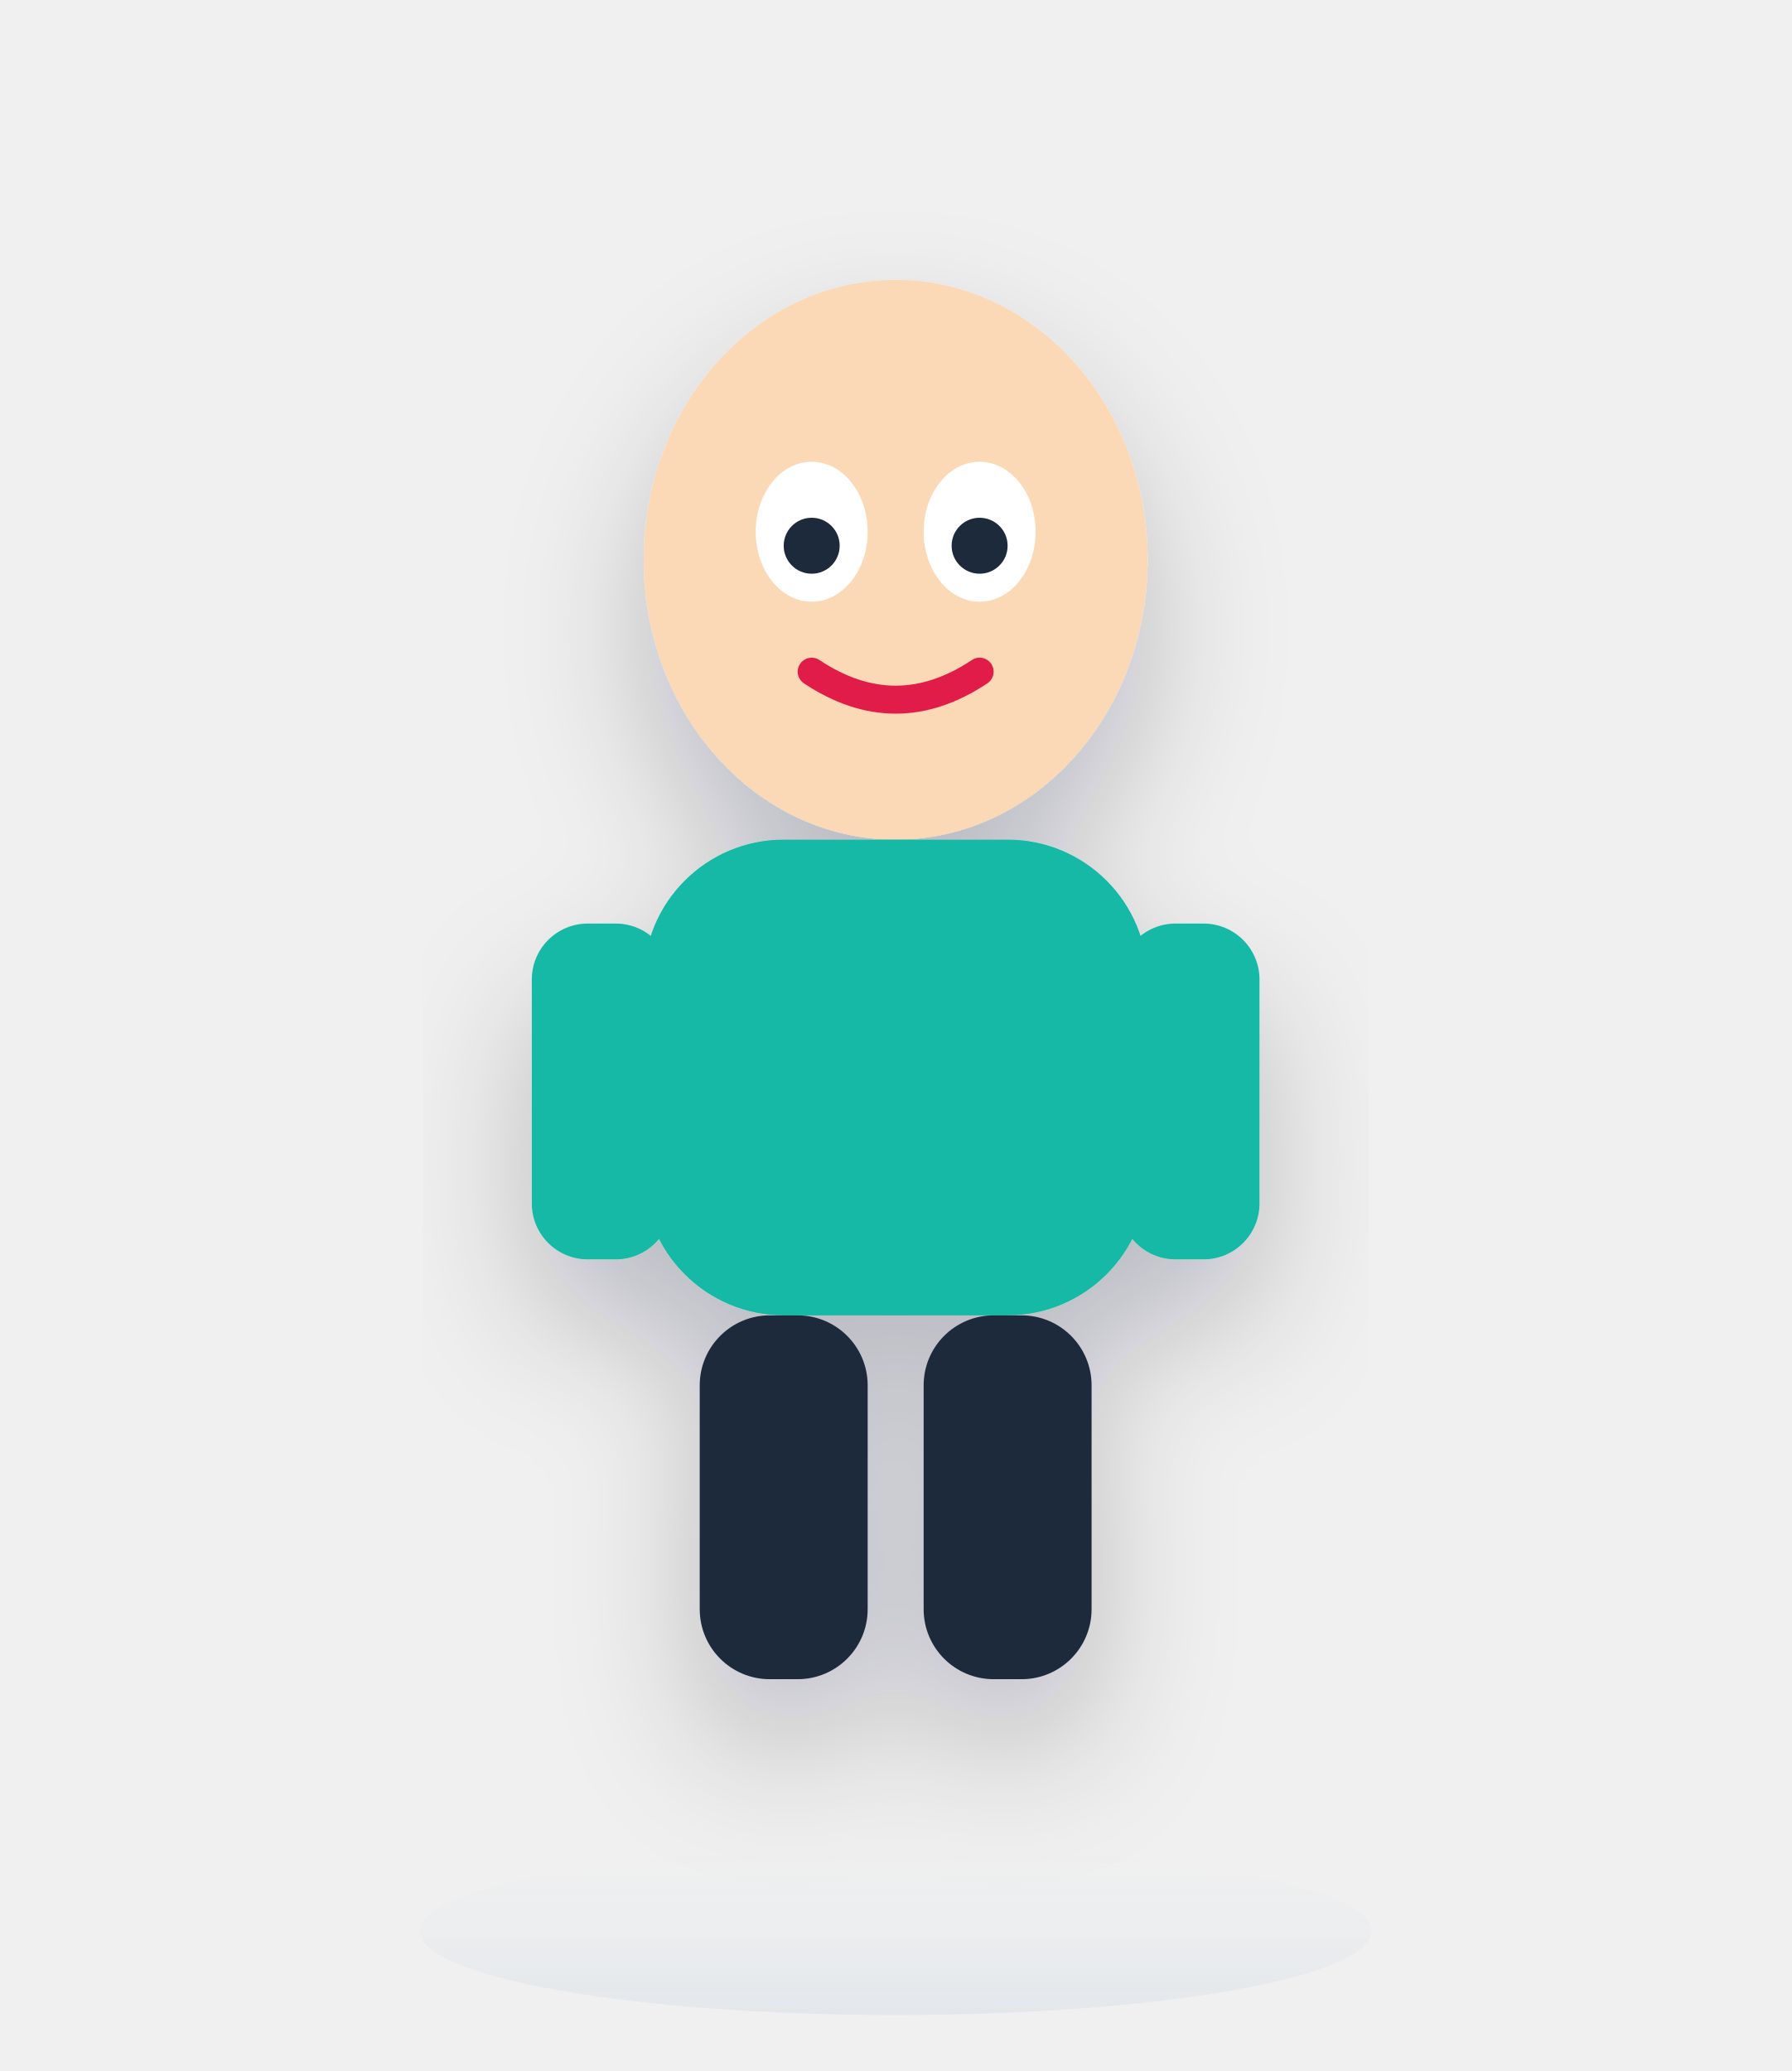
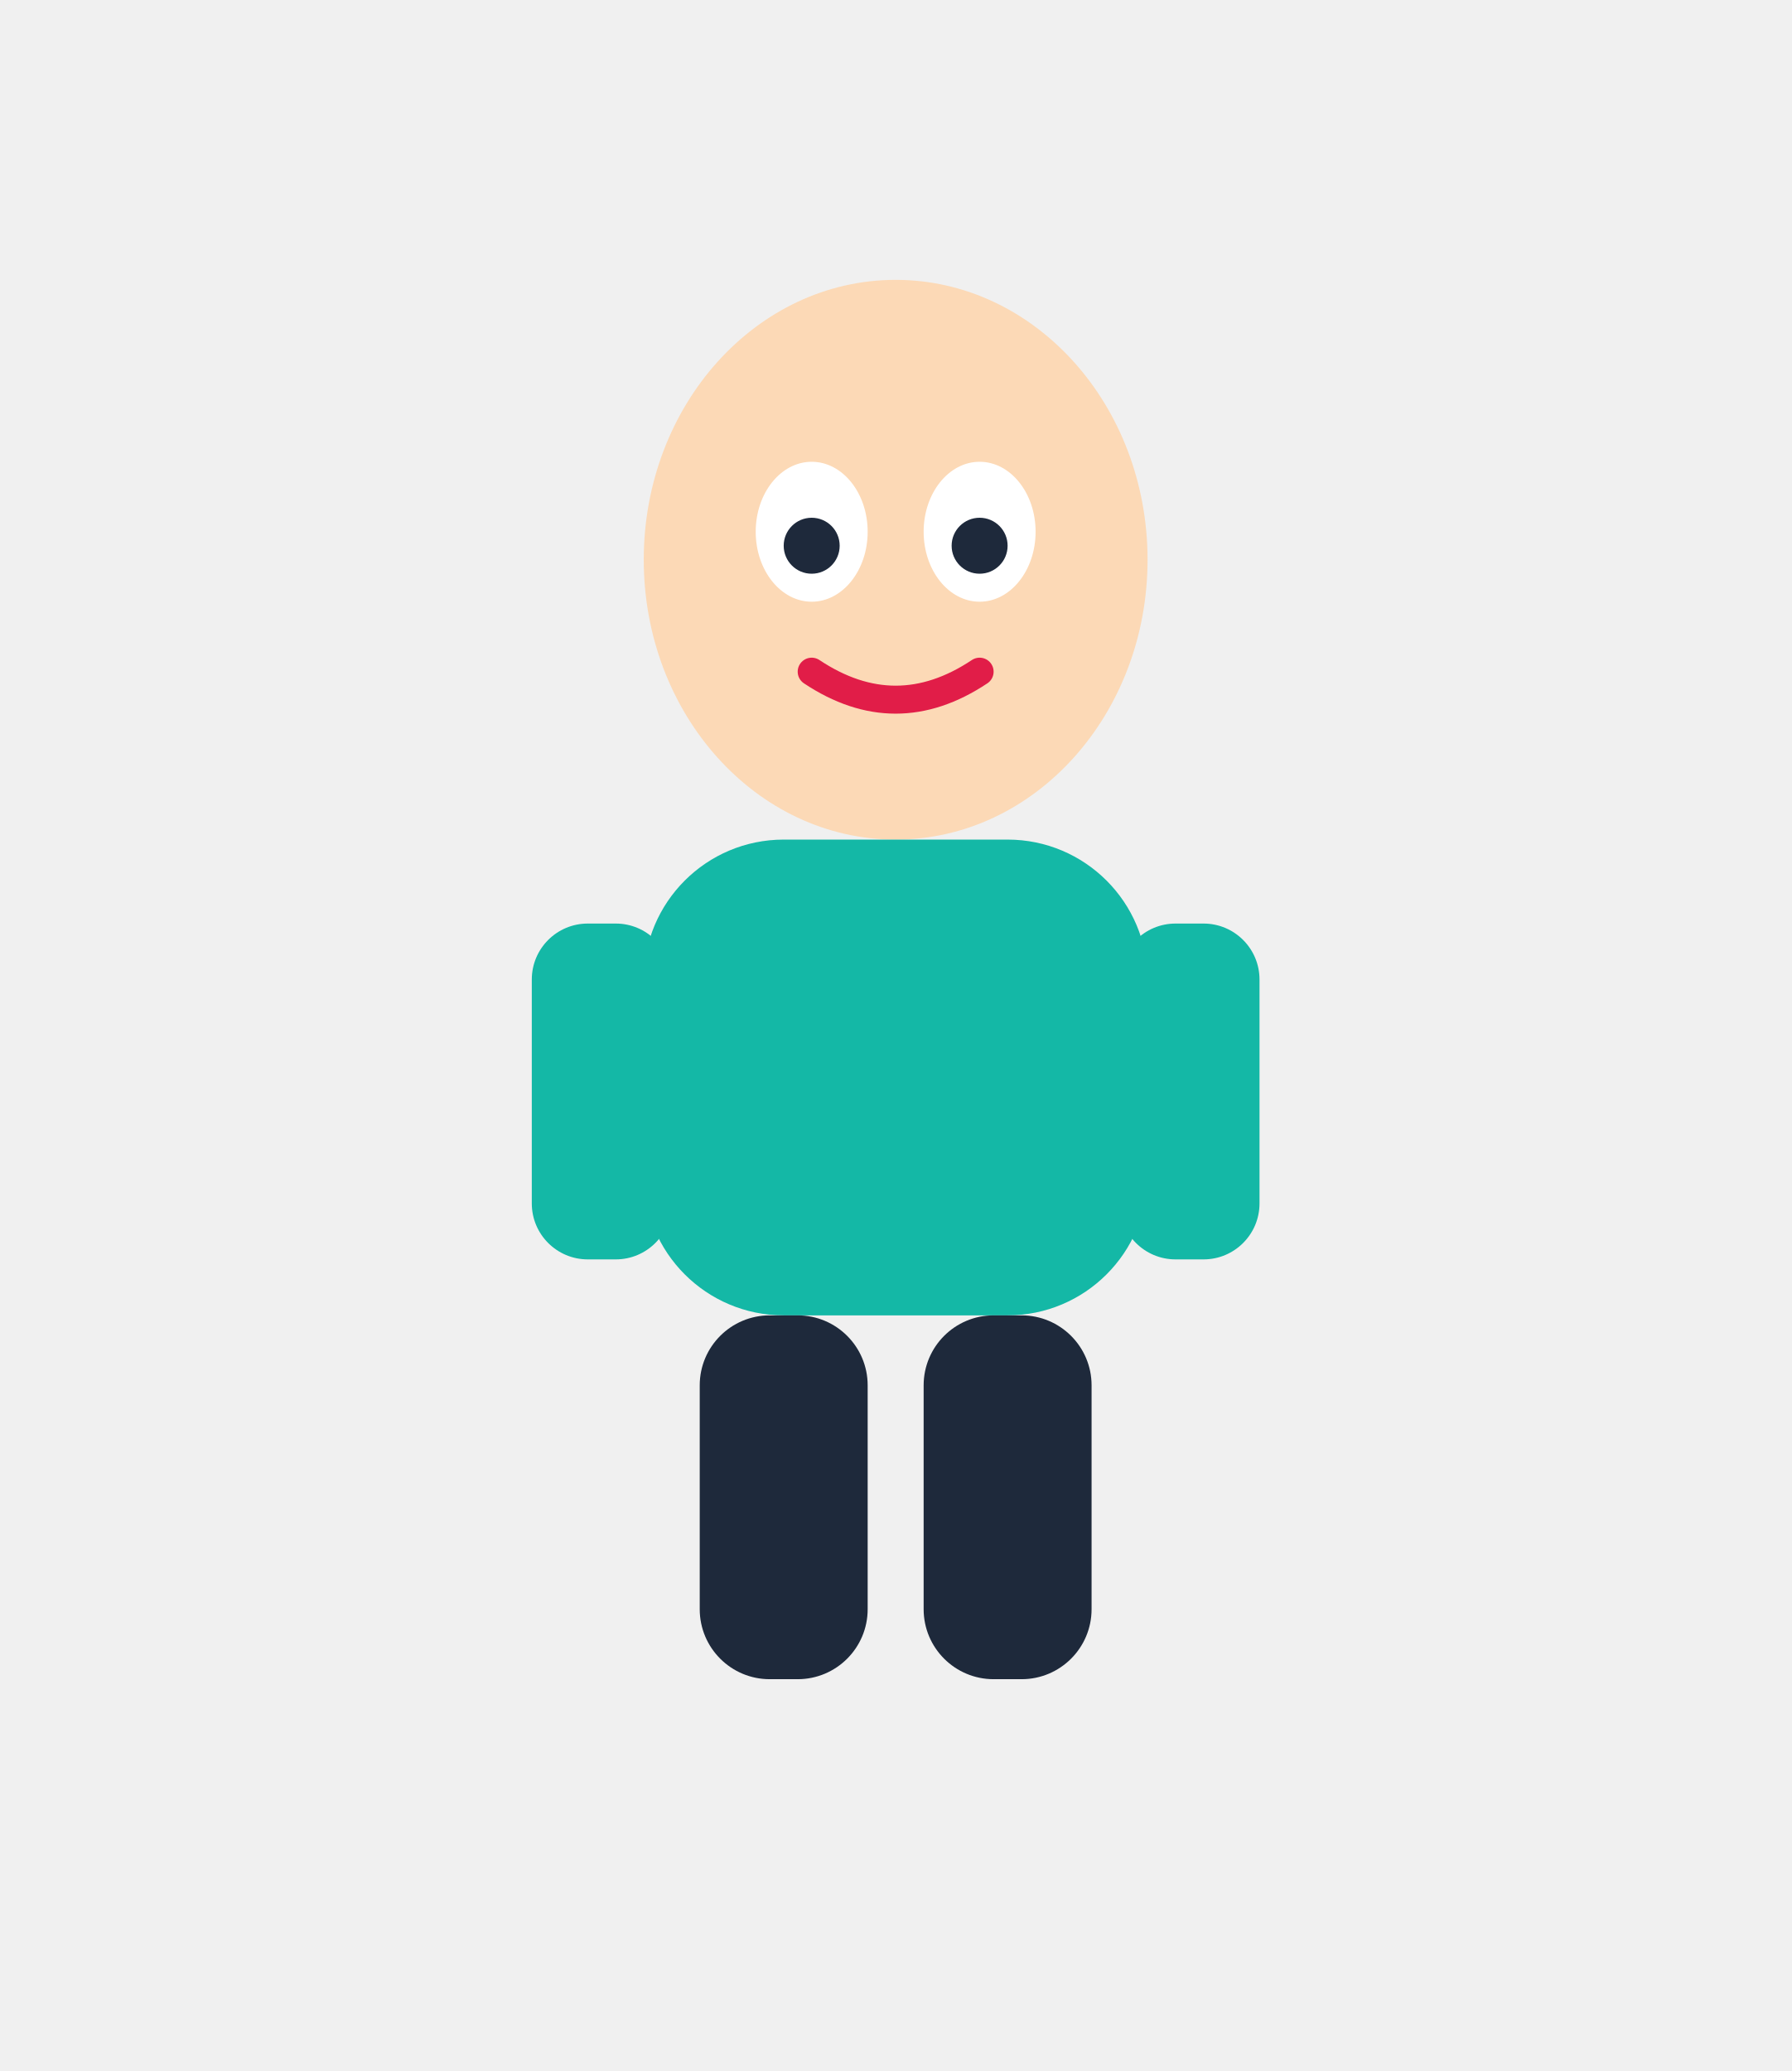
<svg xmlns="http://www.w3.org/2000/svg" viewBox="0 0 128 148" role="img" aria-hidden="true">
-   <defs>
-     <filter id="charShadow" x="-15%" y="-10%" width="130%" height="130%">
-       <feDropShadow dx="0" dy="5" stdDeviation="5" flood-color="#0f172a" flood-opacity="0.22" />
-     </filter>
-     <linearGradient id="floor" x1="0" y1="0" x2="0" y2="1">
-       <stop offset="0%" stop-color="#e2e8f0" stop-opacity="0" />
-       <stop offset="100%" stop-color="#cbd5e1" stop-opacity="0.35" />
-     </linearGradient>
-   </defs>
-   <ellipse cx="64" cy="138" rx="34" ry="6" fill="url(#floor)" />
-   <g filter="url(#charShadow)">
-     <ellipse cx="64" cy="40" rx="18" ry="20" fill="#fcd9b6" />
-     <ellipse cx="58" cy="38" rx="4" ry="5" fill="#ffffff" />
-     <ellipse cx="70" cy="38" rx="4" ry="5" fill="#ffffff" />
-     <circle cx="58" cy="39" r="2" fill="#1e293b" />
-     <circle cx="70" cy="39" r="2" fill="#1e293b" />
-     <path d="M58 48 Q64 52 70 48" fill="none" stroke="#e11d48" stroke-width="2" stroke-linecap="round" />
-     <rect x="46" y="60" width="36" height="34" rx="10" fill="#14b8a6" />
-     <rect x="38" y="66" width="10" height="24" rx="4" fill="#14b8a6" />
-     <rect x="80" y="66" width="10" height="24" rx="4" fill="#14b8a6" />
-     <rect x="50" y="94" width="12" height="26" rx="5" fill="#1e293b" />
-     <rect x="66" y="94" width="12" height="26" rx="5" fill="#1e293b" />
-   </g>
+   <ellipse cx="64" cy="40" rx="18" ry="20" fill="#fcd9b6" />
+   <ellipse cx="58" cy="38" rx="4" ry="5" fill="#ffffff" />
+   <ellipse cx="70" cy="38" rx="4" ry="5" fill="#ffffff" />
+   <circle cx="58" cy="39" r="2" fill="#1e293b" />
+   <circle cx="70" cy="39" r="2" fill="#1e293b" />
+   <path d="M58 48 Q64 52 70 48" fill="none" stroke="#e11d48" stroke-width="2" stroke-linecap="round" />
+   <rect x="46" y="60" width="36" height="34" rx="10" fill="#14b8a6" />
+   <rect x="38" y="66" width="10" height="24" rx="4" fill="#14b8a6" />
+   <rect x="80" y="66" width="10" height="24" rx="4" fill="#14b8a6" />
+   <rect x="50" y="94" width="12" height="26" rx="5" fill="#1e293b" />
+   <rect x="66" y="94" width="12" height="26" rx="5" fill="#1e293b" />
</svg>
